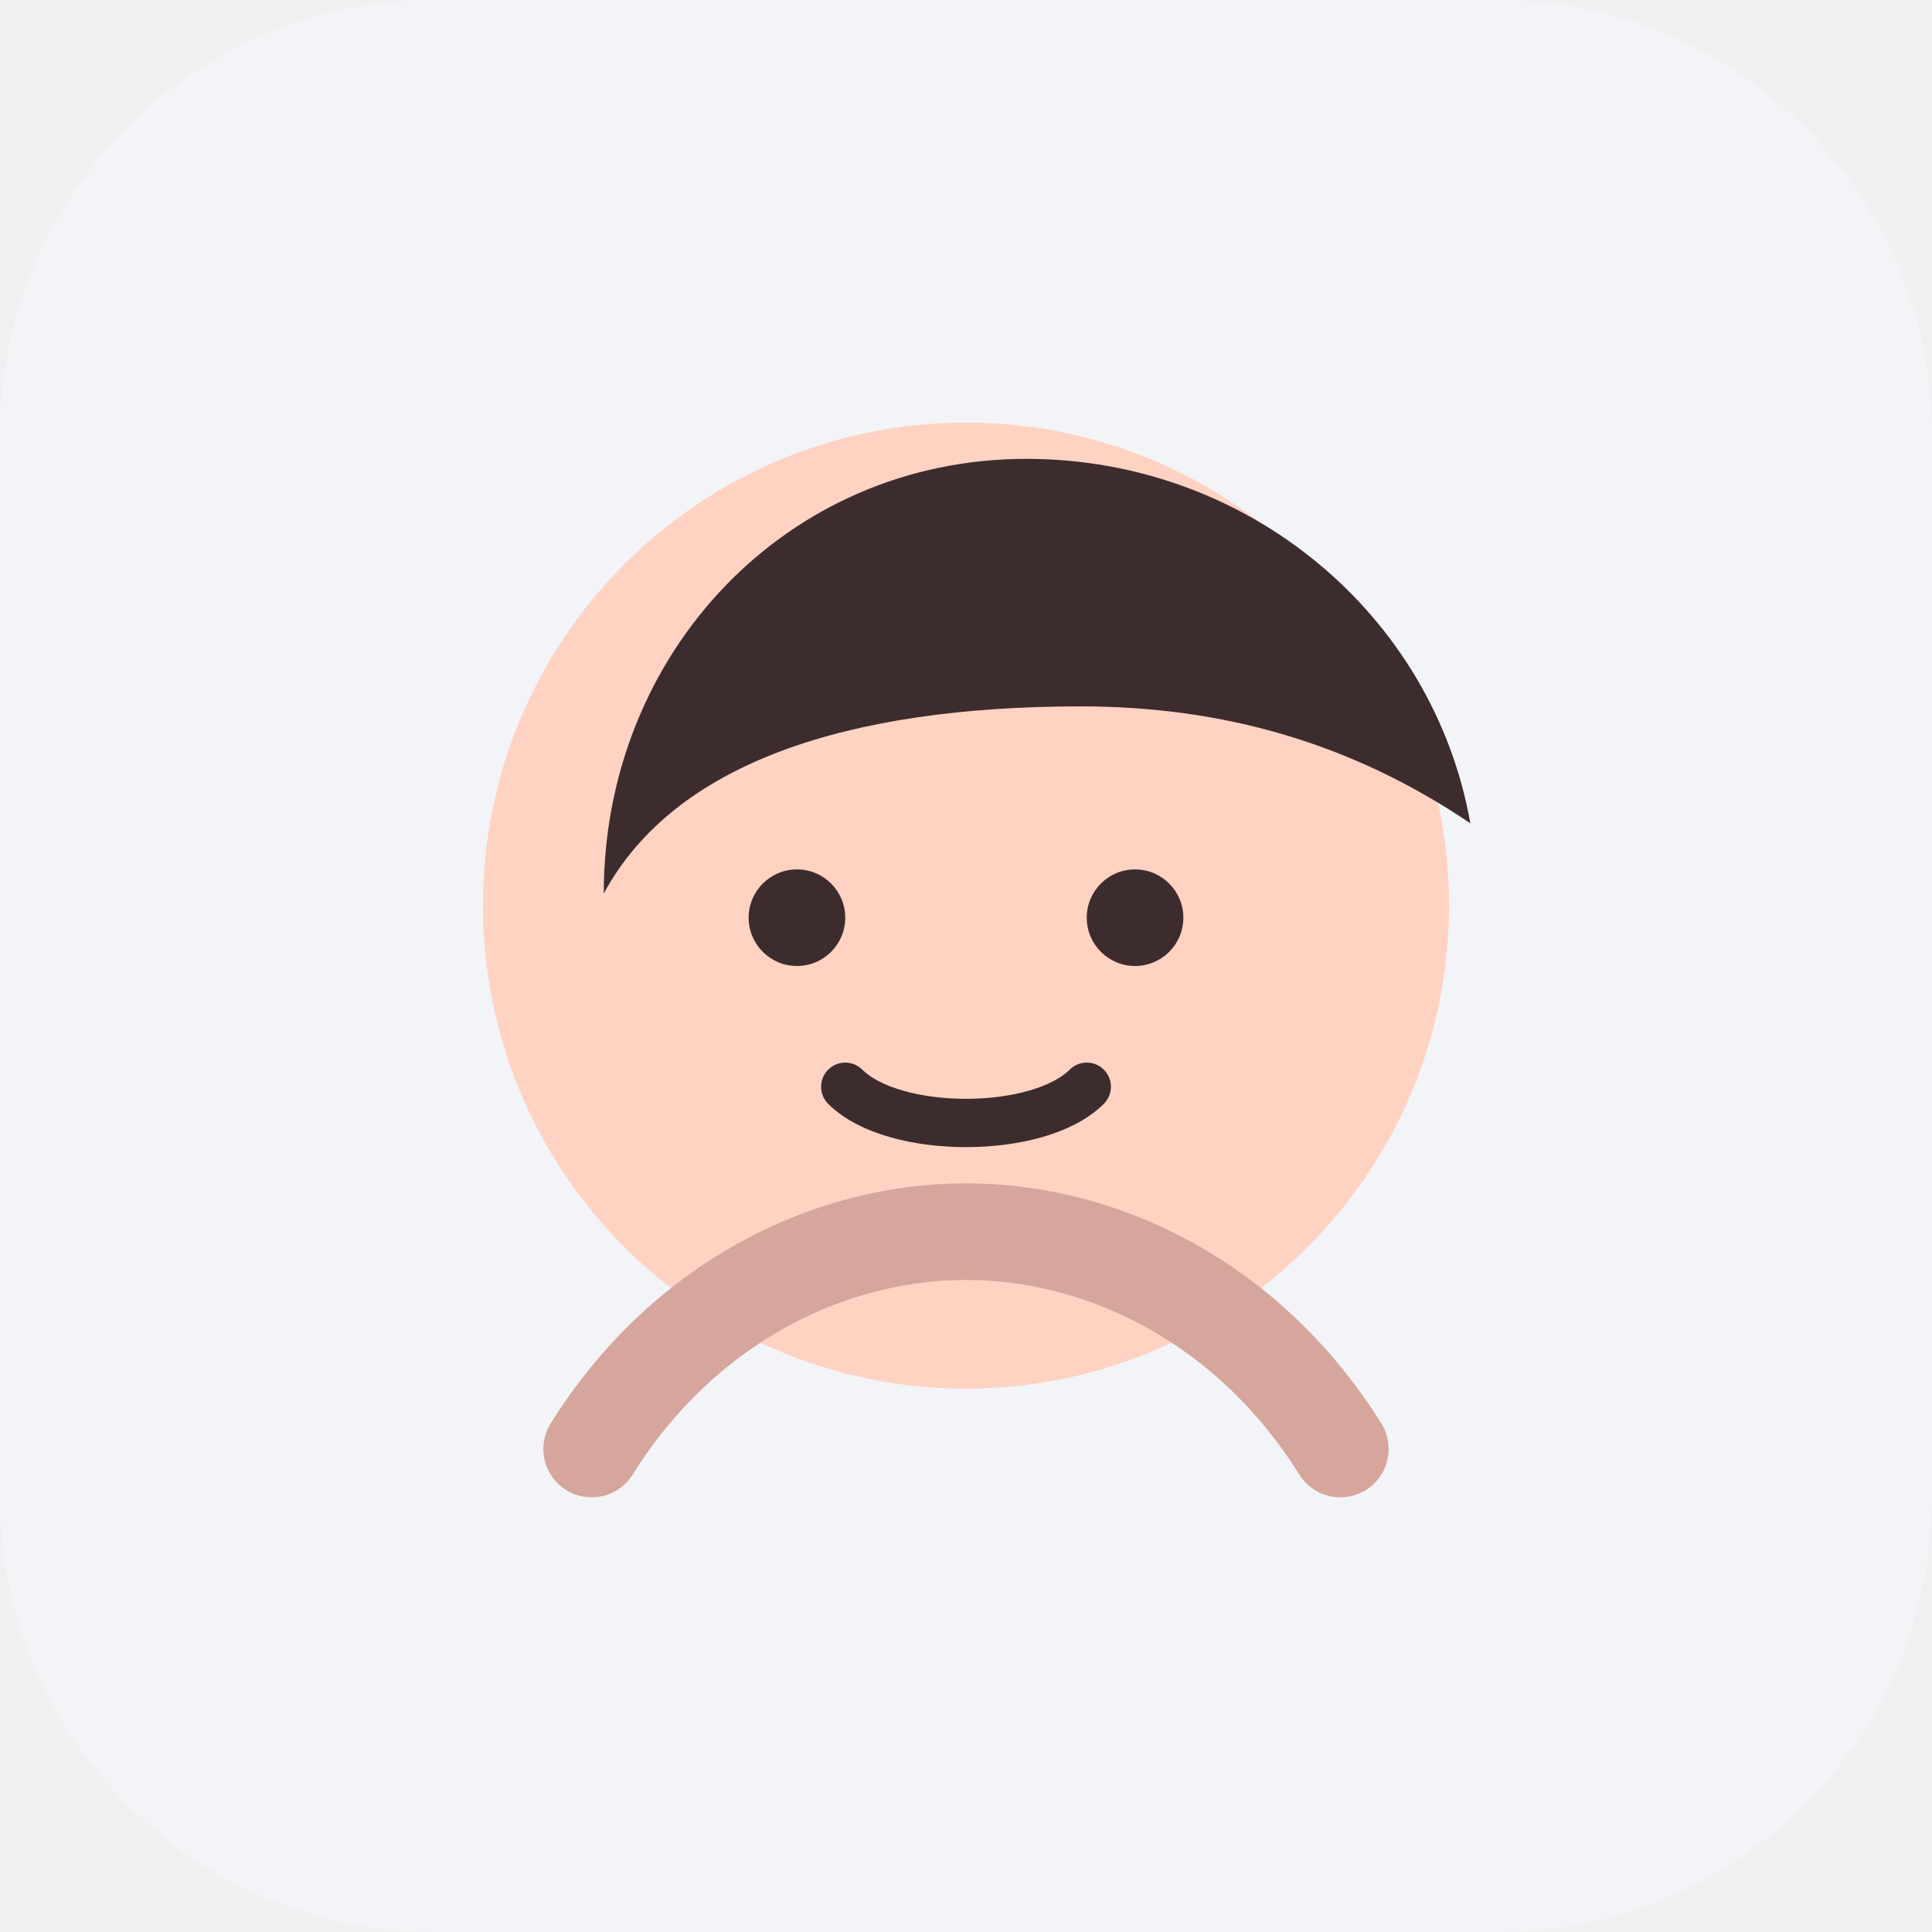
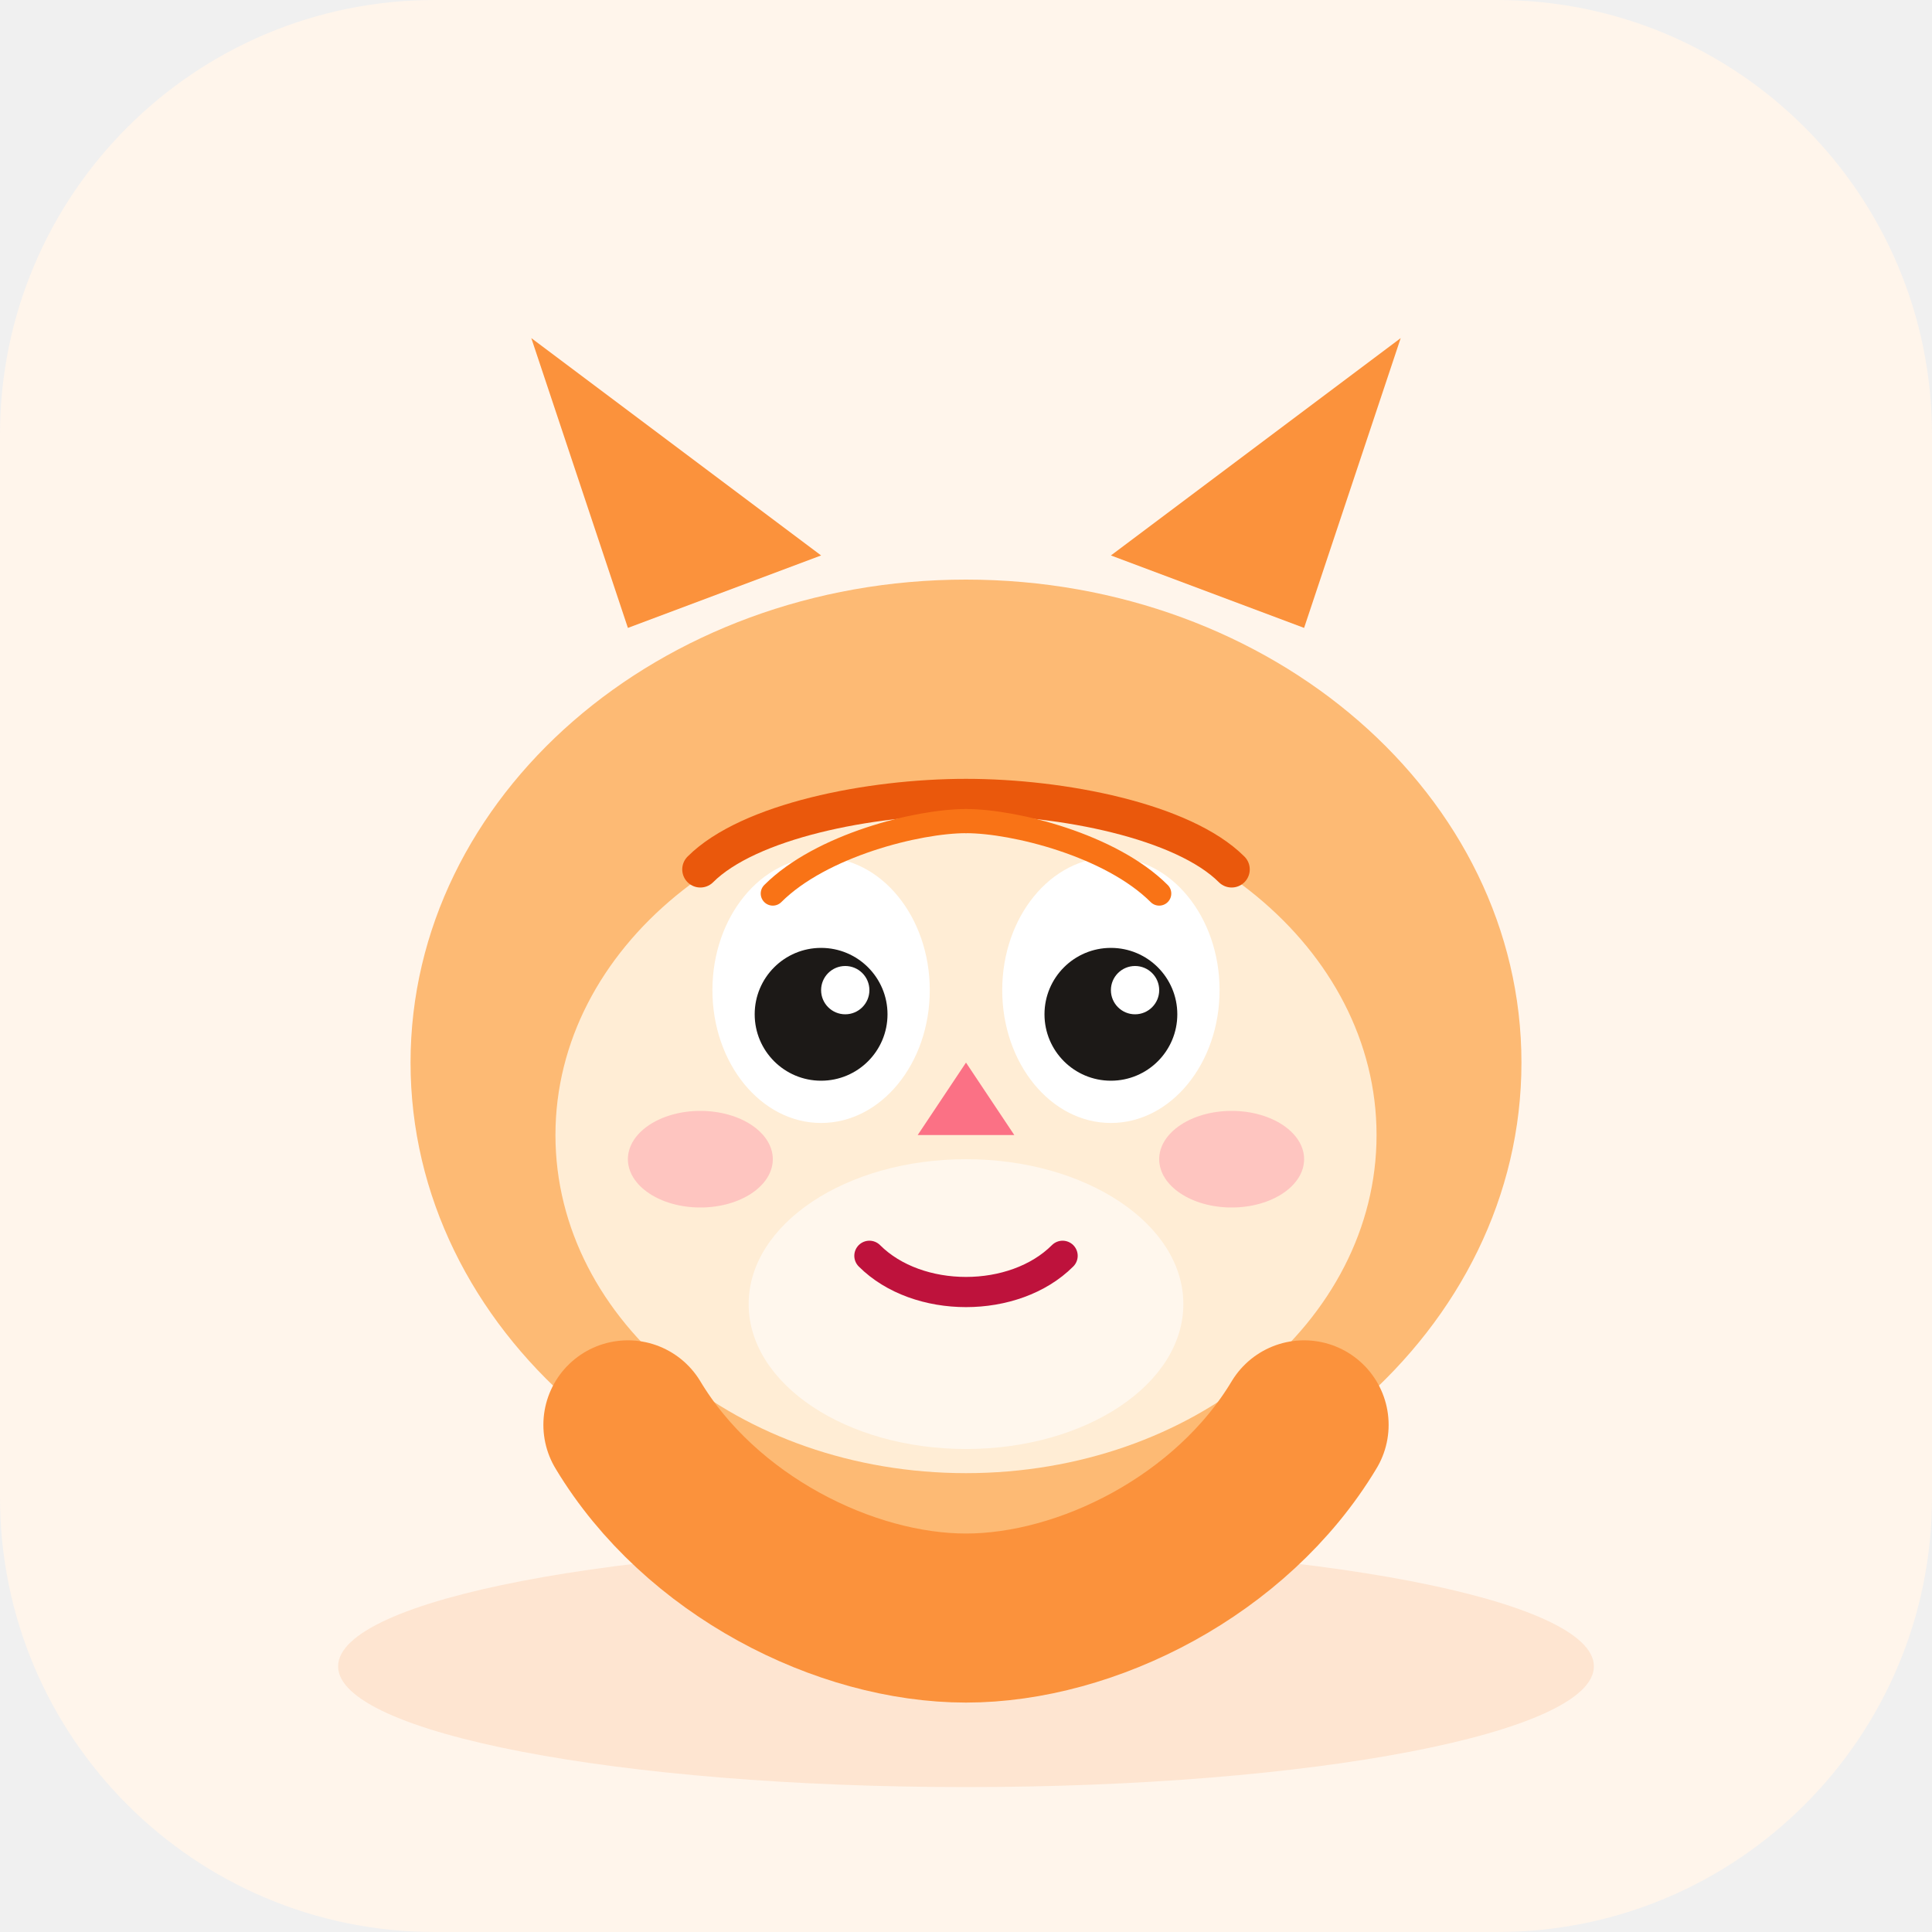
<svg xmlns="http://www.w3.org/2000/svg" width="160" height="160" viewBox="0 0 160 160" fill="none">
-   <rect width="160" height="160" rx="36" fill="#F2F4F7" />
-   <path d="M80 115C102.091 115 120 97.091 120 75C120 52.909 102.091 35 80 35C57.909 35 40 52.909 40 75C40 97.091 57.909 115 80 115Z" fill="#FFD2C2" />
-   <path d="M50 74C50 54.118 65.118 38 85 38C103.33 38 118.711 50.903 121.767 68.182C111.91 61.515 101.25 58.5 89.5 58.5C70.222 58.5 55.85 63.172 50 74Z" fill="#3D2C2E" />
-   <path d="M49 120C56.5 108 68.5 102 80 102C91.5 102 103.5 108 111 120" stroke="#D6A59B" stroke-width="8" stroke-linecap="round" />
-   <circle cx="66" cy="76" r="4" fill="#3D2C2E" />
-   <circle cx="94" cy="76" r="4" fill="#3D2C2E" />
-   <path d="M70 90C74 94 86 94 90 90" stroke="#3D2C2E" stroke-width="4" stroke-linecap="round" />
+   <rect width="160" height="160" rx="36" fill="#FFF5EB" />
+   <ellipse cx="80" cy="138" rx="52" ry="10" fill="#F97316" fill-opacity="0.12" />
+   <path d="M52 52L44 28L68 46" fill="#FB923C" />
+   <path d="M108 52L116 28L92 46" fill="#FB923C" />
+   <path d="M44 28L52 52L48 40" fill="#EA580C" />
+   <path d="M116 28L108 52L112 40" fill="#EA580C" />
+   <ellipse cx="80" cy="88" rx="46" ry="40" fill="#FDBA74" />
+   <ellipse cx="80" cy="94" rx="34" ry="28" fill="#FFEDD5" />
+   <ellipse cx="80" cy="108" rx="18" ry="12" fill="#FFF7ED" />
+   <ellipse cx="68" cy="82" rx="9" ry="11" fill="#FFF" />
+   <ellipse cx="92" cy="82" rx="9" ry="11" fill="#FFF" />
+   <circle cx="68" cy="84" r="5.5" fill="#1C1917" />
+   <circle cx="92" cy="84" r="5.5" fill="#1C1917" />
+   <circle cx="70" cy="82" r="2" fill="#FFF" />
+   <circle cx="94" cy="82" r="2" fill="#FFF" />
+   <ellipse cx="58" cy="96" rx="6" ry="4" fill="#FDA4AF" fill-opacity="0.55" />
+   <ellipse cx="102" cy="96" rx="6" ry="4" fill="#FDA4AF" fill-opacity="0.55" />
+   <path d="M80 88L76 94H84L80 88Z" fill="#FB7185" />
+   <path d="M72 104C76 108 84 108 88 104" stroke="#BE123C" stroke-width="2.5" stroke-linecap="round" />
+   <path d="M58 72C62 68 72 66 80 66C88 66 98 68 102 72" stroke="#EA580C" stroke-width="3" stroke-linecap="round" />
+   <path d="M64 74C68 70 76 68 80 68" stroke="#F97316" stroke-width="2" stroke-linecap="round" />
+   <path d="M96 74C92 70 84 68 80 68" stroke="#F97316" stroke-width="2" stroke-linecap="round" />
+   <path d="M52 118C58 128 70 134 80 134C90 134 102 128 108 118" stroke="#FB923C" stroke-width="14" stroke-linecap="round" />
</svg>
